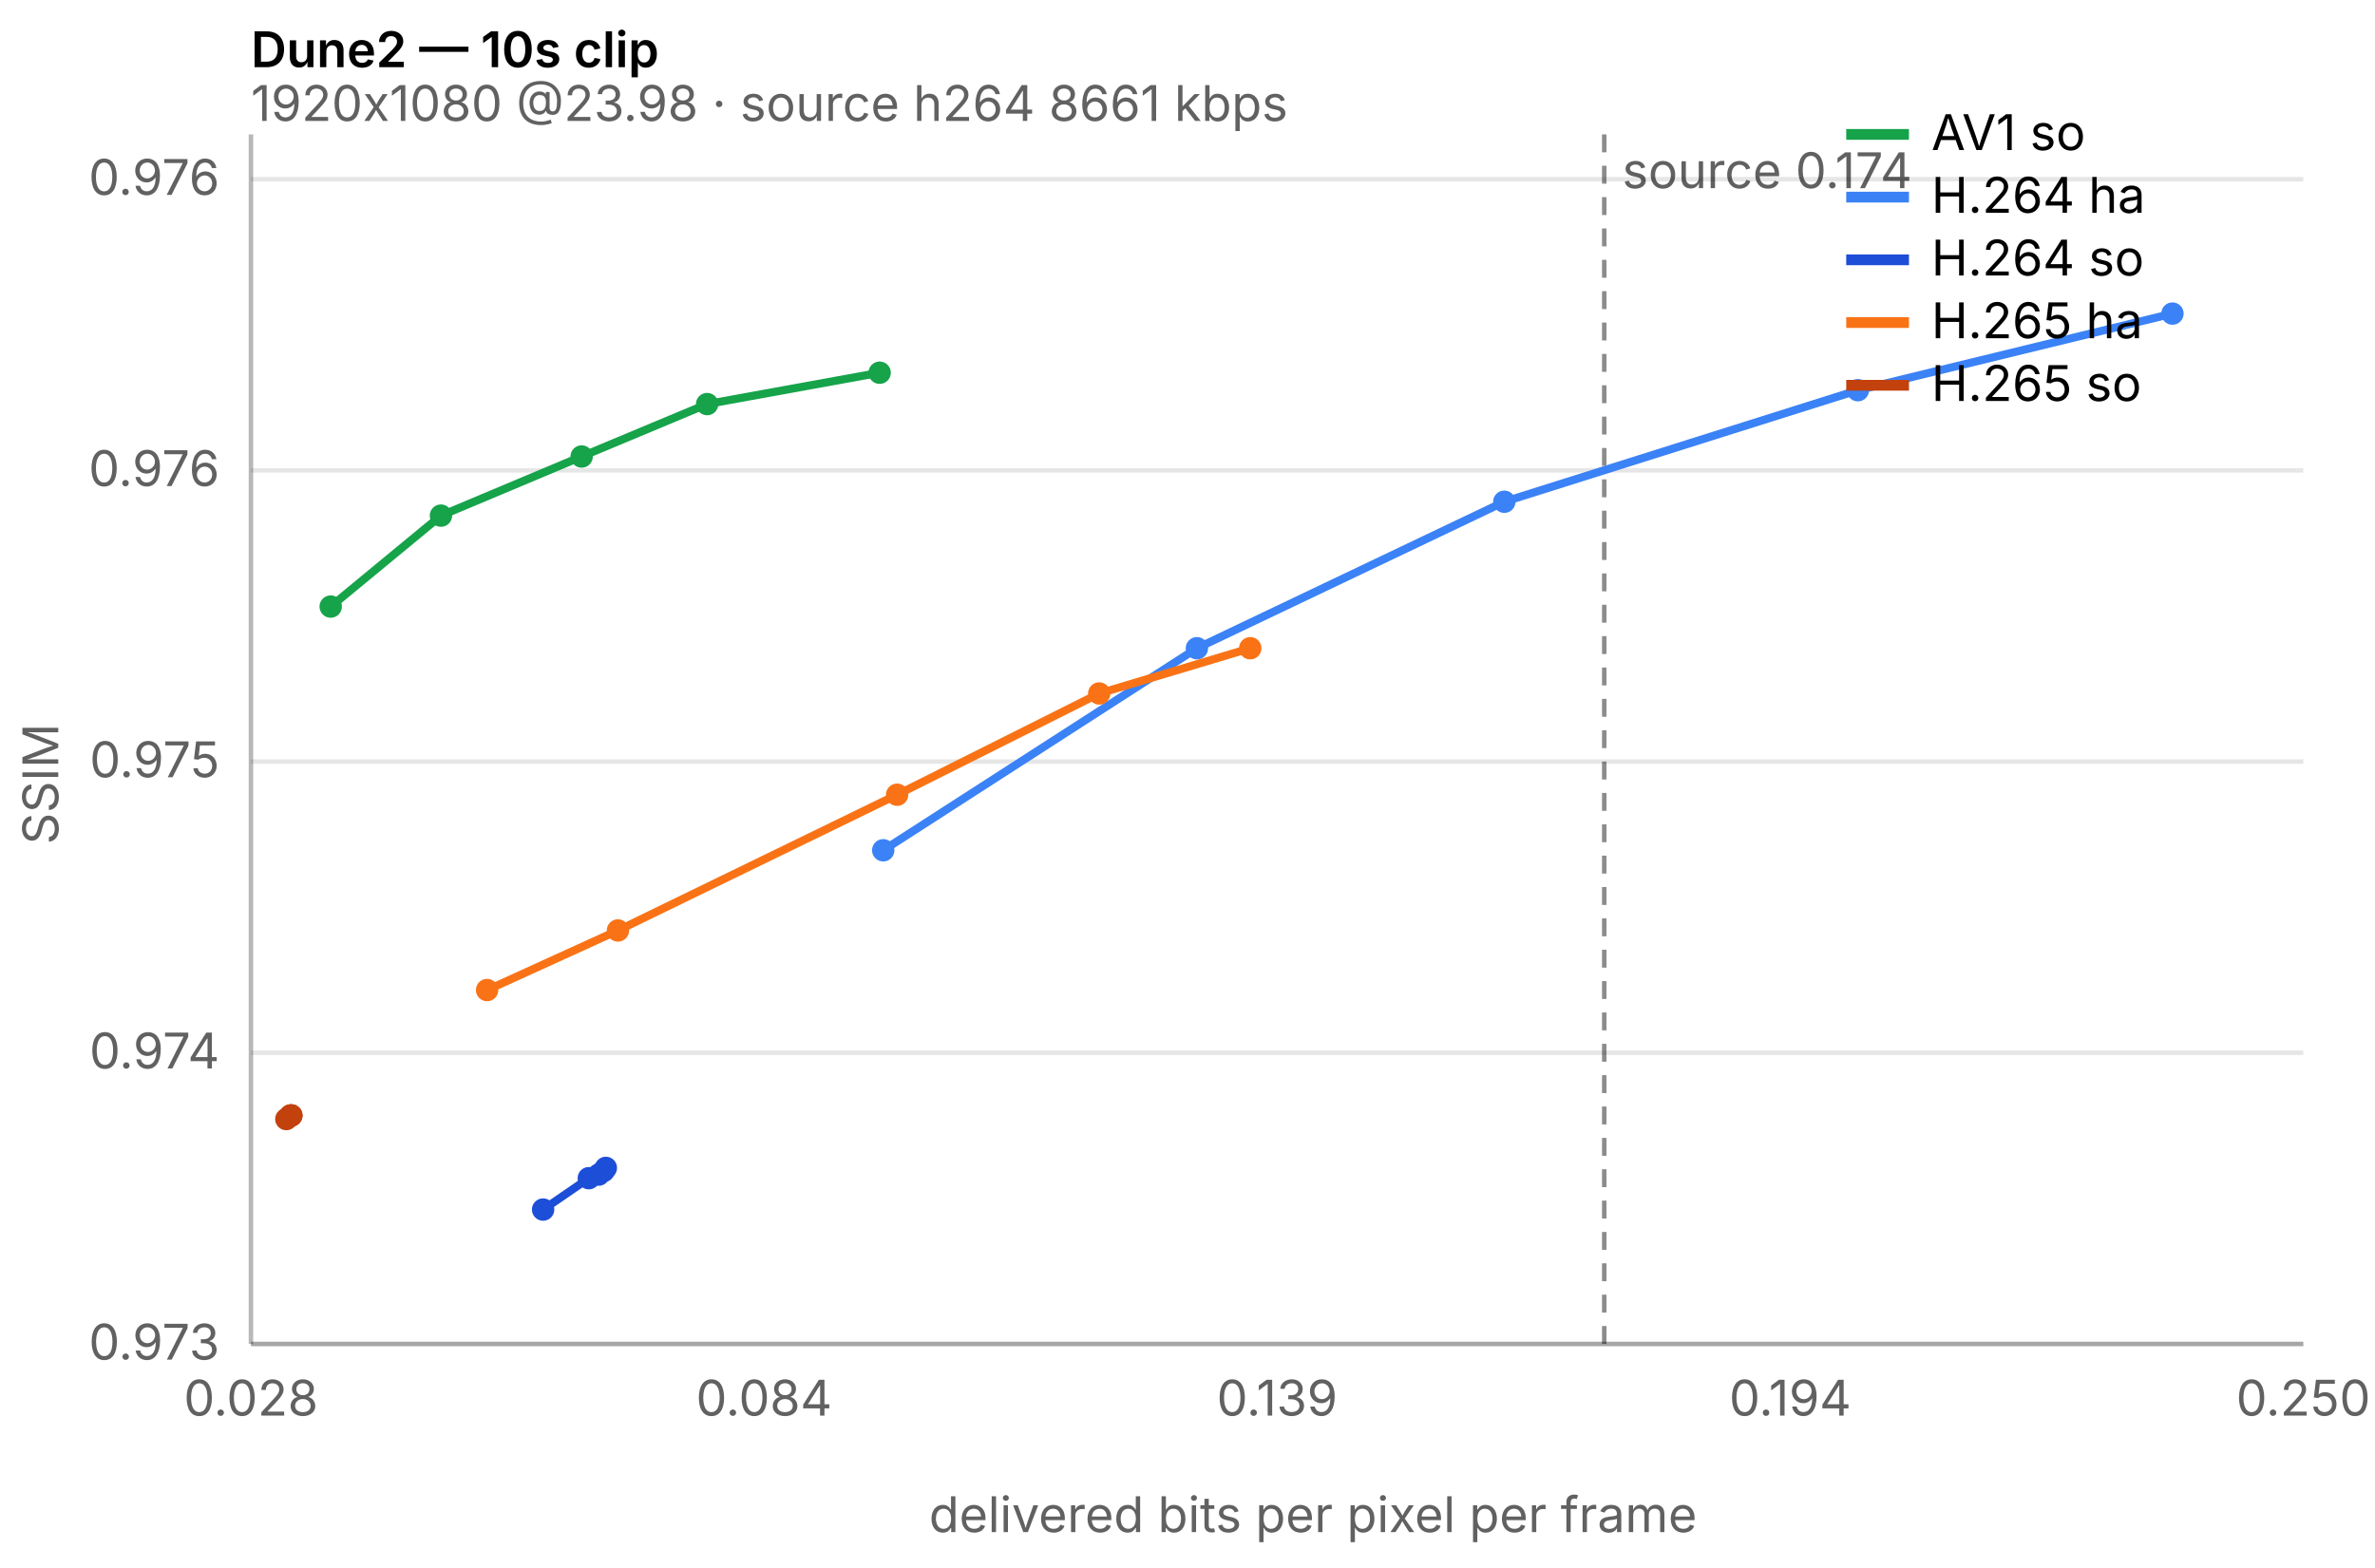
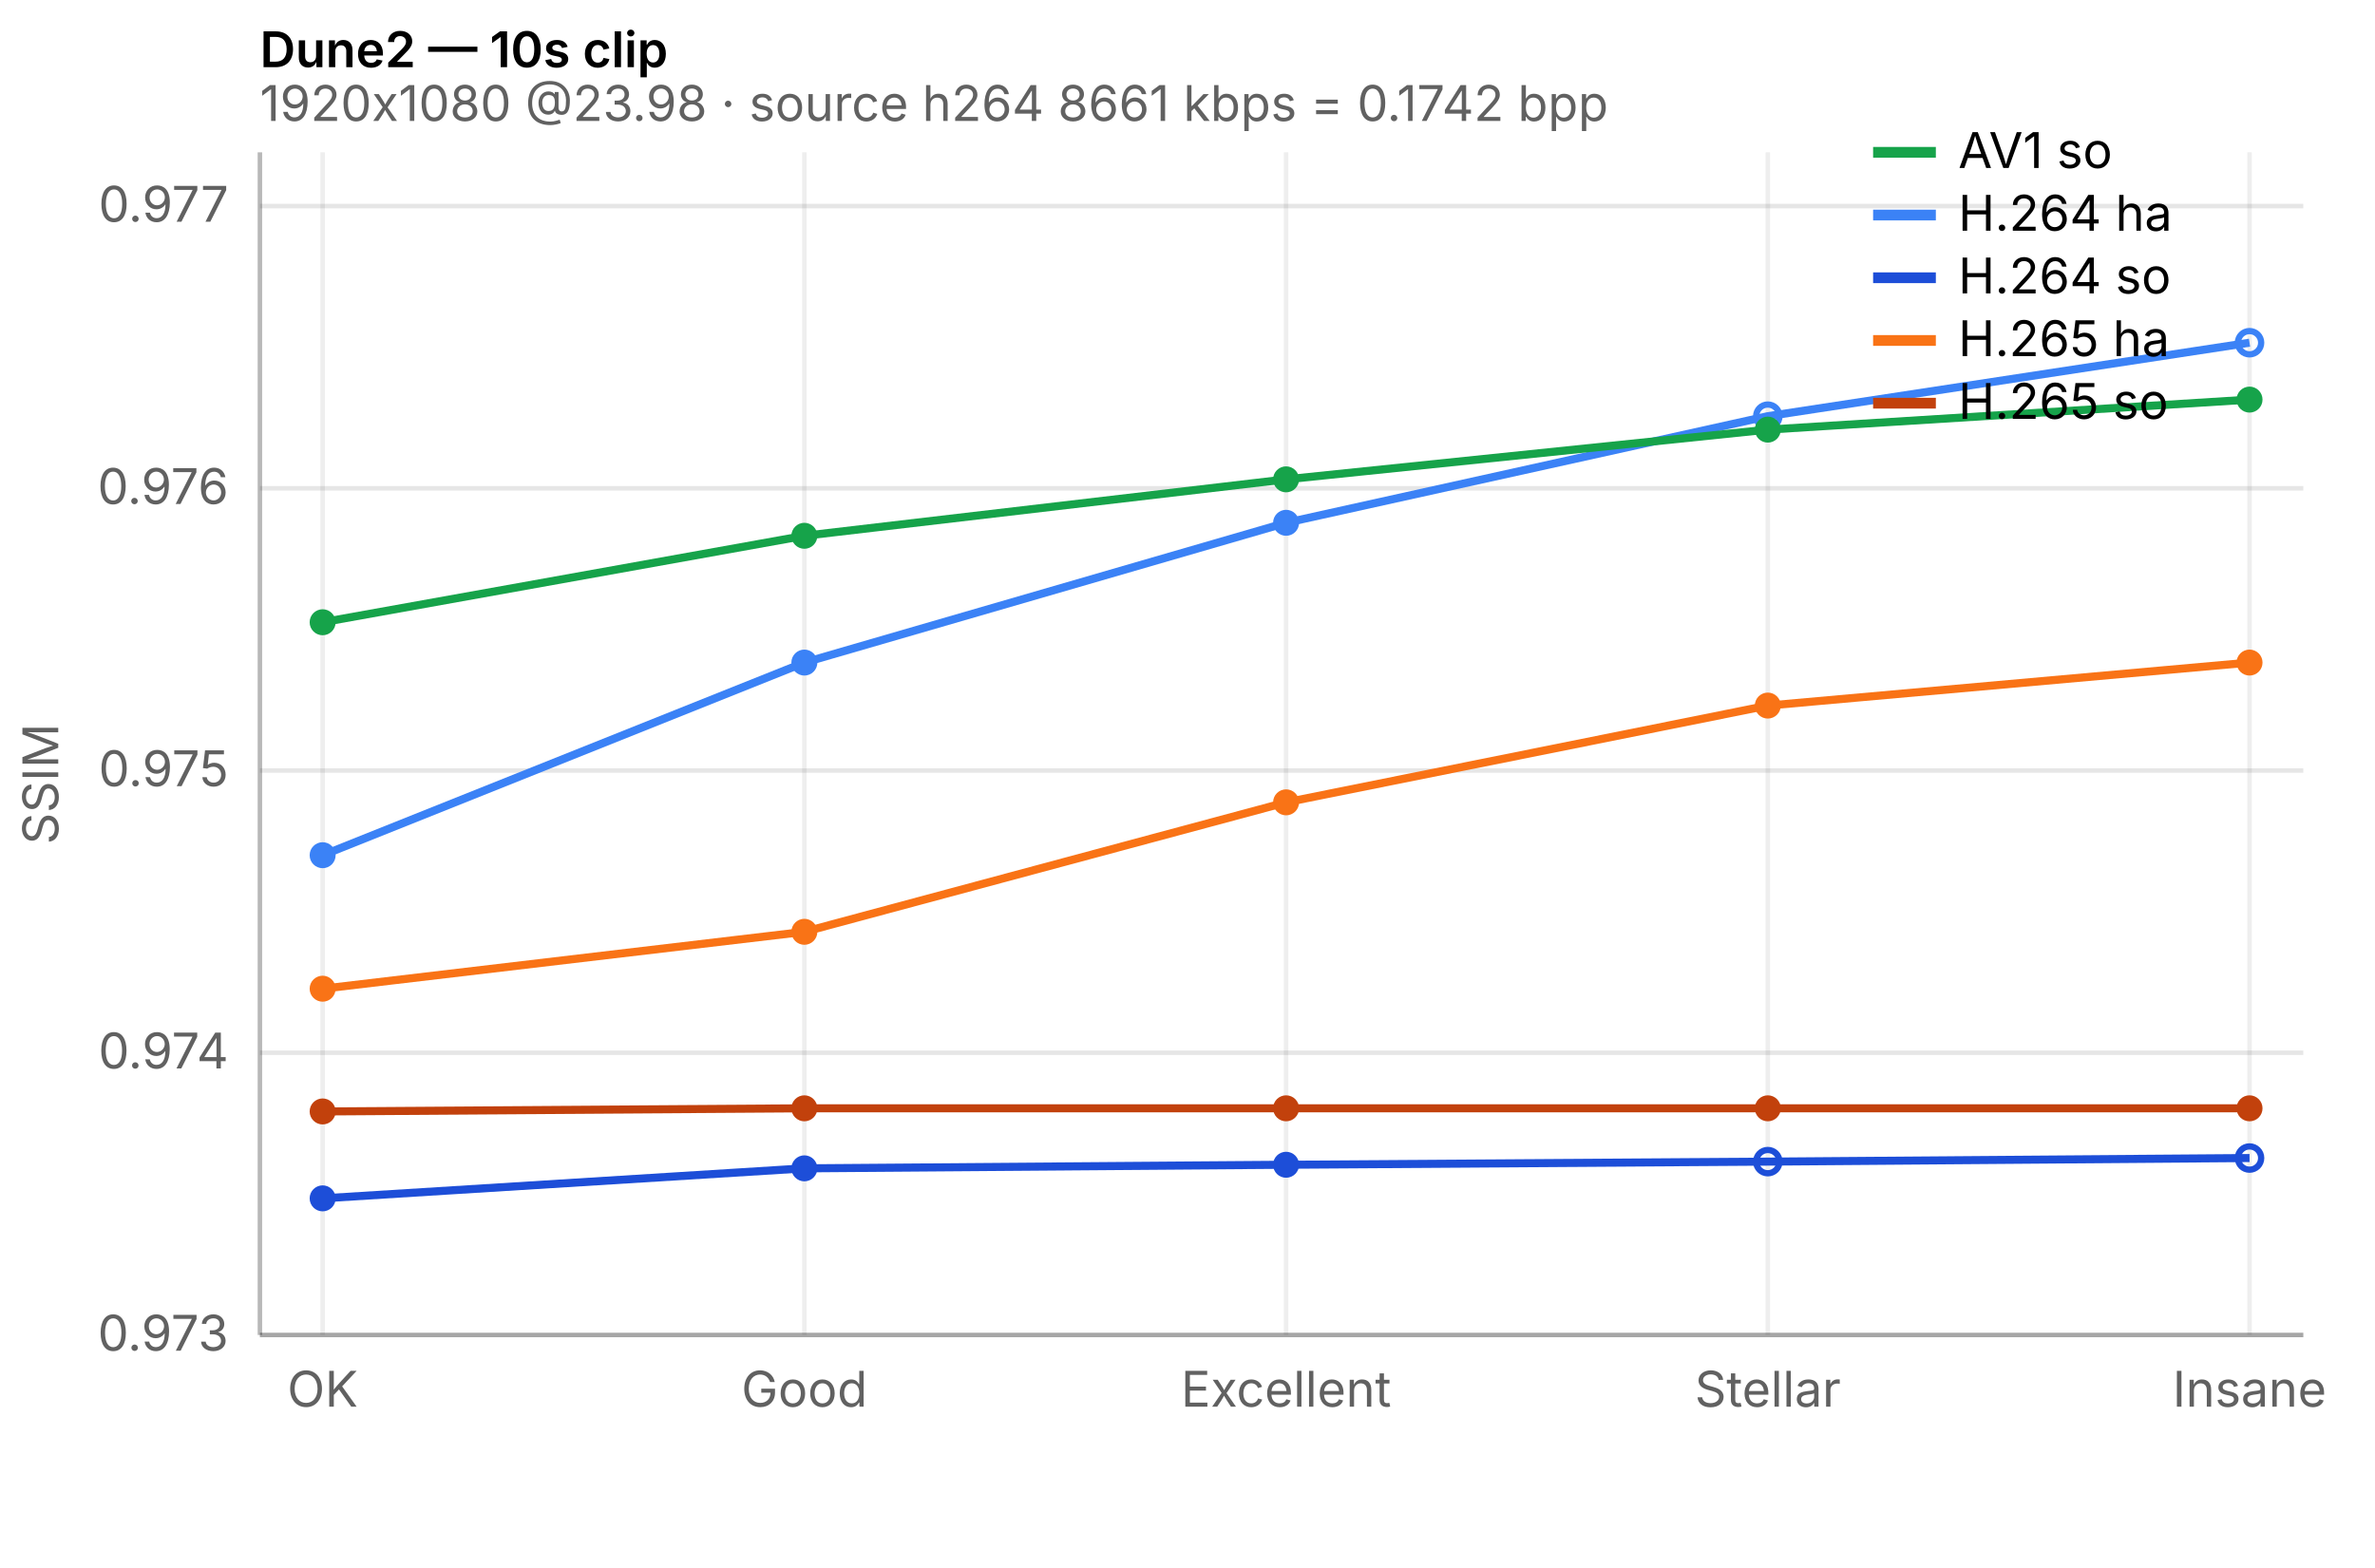
<svg xmlns="http://www.w3.org/2000/svg" viewBox="0 0 530 350" width="100%" height="auto" font-family="system-ui,-apple-system,Segoe UI,sans-serif" font-size="11">
-   <style>.ax{stroke:currentColor;opacity:.28}.gr{stroke:currentColor;opacity:.10}.tx{fill:currentColor}.mu{fill:currentColor;opacity:.62}.sr{stroke:currentColor;opacity:.45;stroke-dasharray:4 3}</style>
-   <line class="gr" x1="56" y1="300.0" x2="514" y2="300.0" />
-   <text class="mu" x="49" y="303.5" text-anchor="end">0.973</text>
-   <line class="gr" x1="56" y1="235.0" x2="514" y2="235.0" />
-   <text class="mu" x="49" y="238.5" text-anchor="end">0.974</text>
-   <line class="gr" x1="56" y1="170.0" x2="514" y2="170.0" />
-   <text class="mu" x="49" y="173.5" text-anchor="end">0.975</text>
-   <line class="gr" x1="56" y1="105.0" x2="514" y2="105.0" />
-   <text class="mu" x="49" y="108.5" text-anchor="end">0.976</text>
-   <line class="gr" x1="56" y1="40.0" x2="514" y2="40.0" />
-   <text class="mu" x="49" y="43.5" text-anchor="end">0.976</text>
-   <text class="mu" x="56.0" y="316" text-anchor="middle">0.028</text>
-   <text class="mu" x="170.5" y="316" text-anchor="middle">0.084</text>
-   <text class="mu" x="285.0" y="316" text-anchor="middle">0.139</text>
-   <text class="mu" x="399.5" y="316" text-anchor="middle">0.194</text>
-   <text class="mu" x="514.0" y="316" text-anchor="middle">0.250</text>
-   <line class="ax" x1="56" y1="300" x2="514" y2="300" />
-   <line class="ax" x1="56" y1="30" x2="56" y2="300" />
-   <line class="sr" x1="358.0" y1="30" x2="358.0" y2="300" />
-   <text class="mu" x="362.0" y="42">source 0.174</text>
-   <text class="tx" x="56" y="15" font-weight="600">Dune2 — 10s clip</text>
-   <text class="mu" x="56" y="27">1920x1080 @23.98  ·  source h264 8661 kbps</text>
-   <text class="mu" x="293" y="342" text-anchor="middle">delivered bits per pixel per frame</text>
+   <style>.ax{stroke:currentColor;opacity:.28}.gr{stroke:currentColor;opacity:.10}.vg{stroke:currentColor;opacity:.07}.tx{fill:currentColor}.mu{fill:currentColor;opacity:.62}</style>
+   <line class="gr" x1="58" y1="298.0" x2="514" y2="298.0" />
+   <text class="mu" x="51" y="301.5" text-anchor="end">0.973</text>
+   <line class="gr" x1="58" y1="235.0" x2="514" y2="235.0" />
+   <text class="mu" x="51" y="238.5" text-anchor="end">0.974</text>
+   <line class="gr" x1="58" y1="172.0" x2="514" y2="172.0" />
+   <text class="mu" x="51" y="175.5" text-anchor="end">0.975</text>
+   <line class="gr" x1="58" y1="109.0" x2="514" y2="109.0" />
+   <text class="mu" x="51" y="112.5" text-anchor="end">0.976</text>
+   <line class="gr" x1="58" y1="46.0" x2="514" y2="46.0" />
+   <text class="mu" x="51" y="49.5" text-anchor="end">0.977</text>
+   <line class="vg" x1="72.0" y1="34" x2="72.0" y2="298" />
+   <text class="mu" x="72.0" y="314" text-anchor="middle">OK</text>
+   <line class="vg" x1="179.5" y1="34" x2="179.5" y2="298" />
+   <text class="mu" x="179.5" y="314" text-anchor="middle">Good</text>
+   <line class="vg" x1="287.0" y1="34" x2="287.0" y2="298" />
+   <text class="mu" x="287.0" y="314" text-anchor="middle">Excellent</text>
+   <line class="vg" x1="394.5" y1="34" x2="394.5" y2="298" />
+   <text class="mu" x="394.5" y="314" text-anchor="middle">Stellar</text>
+   <line class="vg" x1="502.0" y1="34" x2="502.0" y2="298" />
+   <text class="mu" x="502.0" y="314" text-anchor="middle">Insane</text>
+   <line class="ax" x1="58" y1="298" x2="514" y2="298" />
+   <line class="ax" x1="58" y1="34" x2="58" y2="298" />
+   <text class="tx" x="58" y="15" font-weight="600">Dune2 — 10s clip</text>
+   <text class="mu" x="58" y="27">1920x1080 @23.98 · source h264 8661 kbps = 0.1742 bpp</text>
  <text class="mu" transform="translate(13,175) rotate(-90)" text-anchor="middle">SSIM</text>
-   <path d="M197.1,189.8 L267.1,144.7 L335.7,112.0 L414.6,87.1 L484.8,70.0" fill="none" stroke="var(--rd-h264-hardware, #3b82f6)" stroke-width="1.8" stroke-linejoin="round" />
-   <circle cx="197.1" cy="189.8" r="2.5" fill="var(--rd-h264-hardware, #3b82f6)" />
-   <circle cx="267.1" cy="144.7" r="2.5" fill="var(--rd-h264-hardware, #3b82f6)" />
-   <circle cx="335.7" cy="112.0" r="2.5" fill="var(--rd-h264-hardware, #3b82f6)" />
-   <circle cx="414.6" cy="87.1" r="2.5" fill="var(--rd-h264-hardware, #3b82f6)" />
-   <circle cx="484.8" cy="70.0" r="2.5" fill="var(--rd-h264-hardware, #3b82f6)" />
-   <path d="M121.2,270.0 L131.4,263.0 L133.6,262.2 L134.7,261.4 L135.2,260.7" fill="none" stroke="var(--rd-h264-software, #1d4ed8)" stroke-width="1.8" stroke-linejoin="round" />
-   <circle cx="121.2" cy="270.0" r="2.5" fill="var(--rd-h264-software, #1d4ed8)" />
-   <circle cx="131.4" cy="263.0" r="2.5" fill="var(--rd-h264-software, #1d4ed8)" />
-   <circle cx="133.6" cy="262.2" r="2.5" fill="var(--rd-h264-software, #1d4ed8)" />
-   <circle cx="134.7" cy="261.4" r="2.5" fill="var(--rd-h264-software, #1d4ed8)" />
-   <circle cx="135.2" cy="260.7" r="2.5" fill="var(--rd-h264-software, #1d4ed8)" />
-   <path d="M108.7,221.0 L137.9,207.7 L200.2,177.4 L245.3,154.8 L279.0,144.7" fill="none" stroke="var(--rd-h265-hardware, #f97316)" stroke-width="1.8" stroke-linejoin="round" />
-   <circle cx="108.7" cy="221.0" r="2.5" fill="var(--rd-h265-hardware, #f97316)" />
-   <circle cx="137.9" cy="207.7" r="2.5" fill="var(--rd-h265-hardware, #f97316)" />
-   <circle cx="200.2" cy="177.4" r="2.5" fill="var(--rd-h265-hardware, #f97316)" />
-   <circle cx="245.3" cy="154.8" r="2.5" fill="var(--rd-h265-hardware, #f97316)" />
-   <circle cx="279.0" cy="144.7" r="2.5" fill="var(--rd-h265-hardware, #f97316)" />
-   <path d="M63.9,249.8 L64.8,249.0 L65.0,249.0 L65.0,249.0 L65.0,249.0" fill="none" stroke="var(--rd-h265-software, #c2410c)" stroke-width="1.8" stroke-linejoin="round" />
-   <circle cx="63.9" cy="249.8" r="2.5" fill="var(--rd-h265-software, #c2410c)" />
-   <circle cx="64.8" cy="249.0" r="2.5" fill="var(--rd-h265-software, #c2410c)" />
-   <circle cx="65.0" cy="249.0" r="2.5" fill="var(--rd-h265-software, #c2410c)" />
-   <circle cx="65.0" cy="249.0" r="2.5" fill="var(--rd-h265-software, #c2410c)" />
-   <circle cx="65.0" cy="249.0" r="2.5" fill="var(--rd-h265-software, #c2410c)" />
-   <path d="M73.8,135.4 L98.4,115.1 L129.8,101.9 L157.8,90.2 L196.3,83.2" fill="none" stroke="var(--rd-av1-software, #16a34a)" stroke-width="1.8" stroke-linejoin="round" />
-   <circle cx="73.8" cy="135.4" r="2.5" fill="var(--rd-av1-software, #16a34a)" />
-   <circle cx="98.4" cy="115.1" r="2.5" fill="var(--rd-av1-software, #16a34a)" />
-   <circle cx="129.8" cy="101.9" r="2.5" fill="var(--rd-av1-software, #16a34a)" />
-   <circle cx="157.8" cy="90.2" r="2.5" fill="var(--rd-av1-software, #16a34a)" />
-   <circle cx="196.3" cy="83.2" r="2.5" fill="var(--rd-av1-software, #16a34a)" />
-   <line x1="412" y1="30" x2="426" y2="30" stroke="var(--rd-av1-software, #16a34a)" stroke-width="2.4" />
-   <text class="tx" x="431" y="33.5">AV1 so</text>
-   <line x1="412" y1="44" x2="426" y2="44" stroke="var(--rd-h264-hardware, #3b82f6)" stroke-width="2.4" />
-   <text class="tx" x="431" y="47.5">H.264 ha</text>
-   <line x1="412" y1="58" x2="426" y2="58" stroke="var(--rd-h264-software, #1d4ed8)" stroke-width="2.4" />
-   <text class="tx" x="431" y="61.5">H.264 so</text>
-   <line x1="412" y1="72" x2="426" y2="72" stroke="var(--rd-h265-hardware, #f97316)" stroke-width="2.4" />
-   <text class="tx" x="431" y="75.5">H.265 ha</text>
-   <line x1="412" y1="86" x2="426" y2="86" stroke="var(--rd-h265-software, #c2410c)" stroke-width="2.4" />
-   <text class="tx" x="431" y="89.5">H.265 so</text>
+   <path d="M72.0,190.9 L179.5,147.9 L287.0,116.7 L394.5,92.9 L502.0,76.5" fill="none" stroke="var(--rd-h264-hardware, #3b82f6)" stroke-width="1.8" stroke-linejoin="round" />
+   <circle cx="72.0" cy="190.9" r="2.9" fill="var(--rd-h264-hardware, #3b82f6)" />
+   <circle cx="179.5" cy="147.9" r="2.9" fill="var(--rd-h264-hardware, #3b82f6)" />
+   <circle cx="287.0" cy="116.7" r="2.9" fill="var(--rd-h264-hardware, #3b82f6)" />
+   <circle cx="394.5" cy="92.9" r="2.6" fill="none" stroke="var(--rd-h264-hardware, #3b82f6)" stroke-width="1.4" />
+   <circle cx="502.0" cy="76.5" r="2.6" fill="none" stroke="var(--rd-h264-hardware, #3b82f6)" stroke-width="1.4" />
+   <path d="M72.0,267.5 L179.5,260.8 L287.0,260.0 L394.5,259.3 L502.0,258.5" fill="none" stroke="var(--rd-h264-software, #1d4ed8)" stroke-width="1.8" stroke-linejoin="round" />
+   <circle cx="72.0" cy="267.5" r="2.9" fill="var(--rd-h264-software, #1d4ed8)" />
+   <circle cx="179.5" cy="260.8" r="2.9" fill="var(--rd-h264-software, #1d4ed8)" />
+   <circle cx="287.0" cy="260.0" r="2.9" fill="var(--rd-h264-software, #1d4ed8)" />
+   <circle cx="394.5" cy="259.3" r="2.6" fill="none" stroke="var(--rd-h264-software, #1d4ed8)" stroke-width="1.4" />
+   <circle cx="502.0" cy="258.5" r="2.6" fill="none" stroke="var(--rd-h264-software, #1d4ed8)" stroke-width="1.4" />
+   <path d="M72.0,220.7 L179.5,208.0 L287.0,179.1 L394.5,157.5 L502.0,147.9" fill="none" stroke="var(--rd-h265-hardware, #f97316)" stroke-width="1.8" stroke-linejoin="round" />
+   <circle cx="72.0" cy="220.7" r="2.9" fill="var(--rd-h265-hardware, #f97316)" />
+   <circle cx="179.5" cy="208.0" r="2.9" fill="var(--rd-h265-hardware, #f97316)" />
+   <circle cx="287.0" cy="179.1" r="2.9" fill="var(--rd-h265-hardware, #f97316)" />
+   <circle cx="394.5" cy="157.5" r="2.9" fill="var(--rd-h265-hardware, #f97316)" />
+   <circle cx="502.0" cy="147.9" r="2.9" fill="var(--rd-h265-hardware, #f97316)" />
+   <path d="M72.0,248.1 L179.5,247.4 L287.0,247.4 L394.5,247.4 L502.0,247.4" fill="none" stroke="var(--rd-h265-software, #c2410c)" stroke-width="1.8" stroke-linejoin="round" />
+   <circle cx="72.0" cy="248.1" r="2.9" fill="var(--rd-h265-software, #c2410c)" />
+   <circle cx="179.5" cy="247.4" r="2.9" fill="var(--rd-h265-software, #c2410c)" />
+   <circle cx="287.0" cy="247.4" r="2.9" fill="var(--rd-h265-software, #c2410c)" />
+   <circle cx="394.5" cy="247.4" r="2.9" fill="var(--rd-h265-software, #c2410c)" />
+   <circle cx="502.0" cy="247.4" r="2.9" fill="var(--rd-h265-software, #c2410c)" />
+   <path d="M72.0,138.9 L179.5,119.6 L287.0,107.0 L394.5,95.9 L502.0,89.2" fill="none" stroke="var(--rd-av1-software, #16a34a)" stroke-width="1.8" stroke-linejoin="round" />
+   <circle cx="72.0" cy="138.9" r="2.9" fill="var(--rd-av1-software, #16a34a)" />
+   <circle cx="179.5" cy="119.6" r="2.9" fill="var(--rd-av1-software, #16a34a)" />
+   <circle cx="287.0" cy="107.0" r="2.9" fill="var(--rd-av1-software, #16a34a)" />
+   <circle cx="394.5" cy="95.9" r="2.9" fill="var(--rd-av1-software, #16a34a)" />
+   <circle cx="502.0" cy="89.2" r="2.9" fill="var(--rd-av1-software, #16a34a)" />
+   <line x1="418" y1="34" x2="432" y2="34" stroke="var(--rd-av1-software, #16a34a)" stroke-width="2.4" />
+   <text class="tx" x="437" y="37.5">AV1 so</text>
+   <line x1="418" y1="48" x2="432" y2="48" stroke="var(--rd-h264-hardware, #3b82f6)" stroke-width="2.4" />
+   <text class="tx" x="437" y="51.5">H.264 ha</text>
+   <line x1="418" y1="62" x2="432" y2="62" stroke="var(--rd-h264-software, #1d4ed8)" stroke-width="2.4" />
+   <text class="tx" x="437" y="65.5">H.264 so</text>
+   <line x1="418" y1="76" x2="432" y2="76" stroke="var(--rd-h265-hardware, #f97316)" stroke-width="2.4" />
+   <text class="tx" x="437" y="79.5">H.265 ha</text>
+   <line x1="418" y1="90" x2="432" y2="90" stroke="var(--rd-h265-software, #c2410c)" stroke-width="2.4" />
+   <text class="tx" x="437" y="93.5">H.265 so</text>
</svg>
